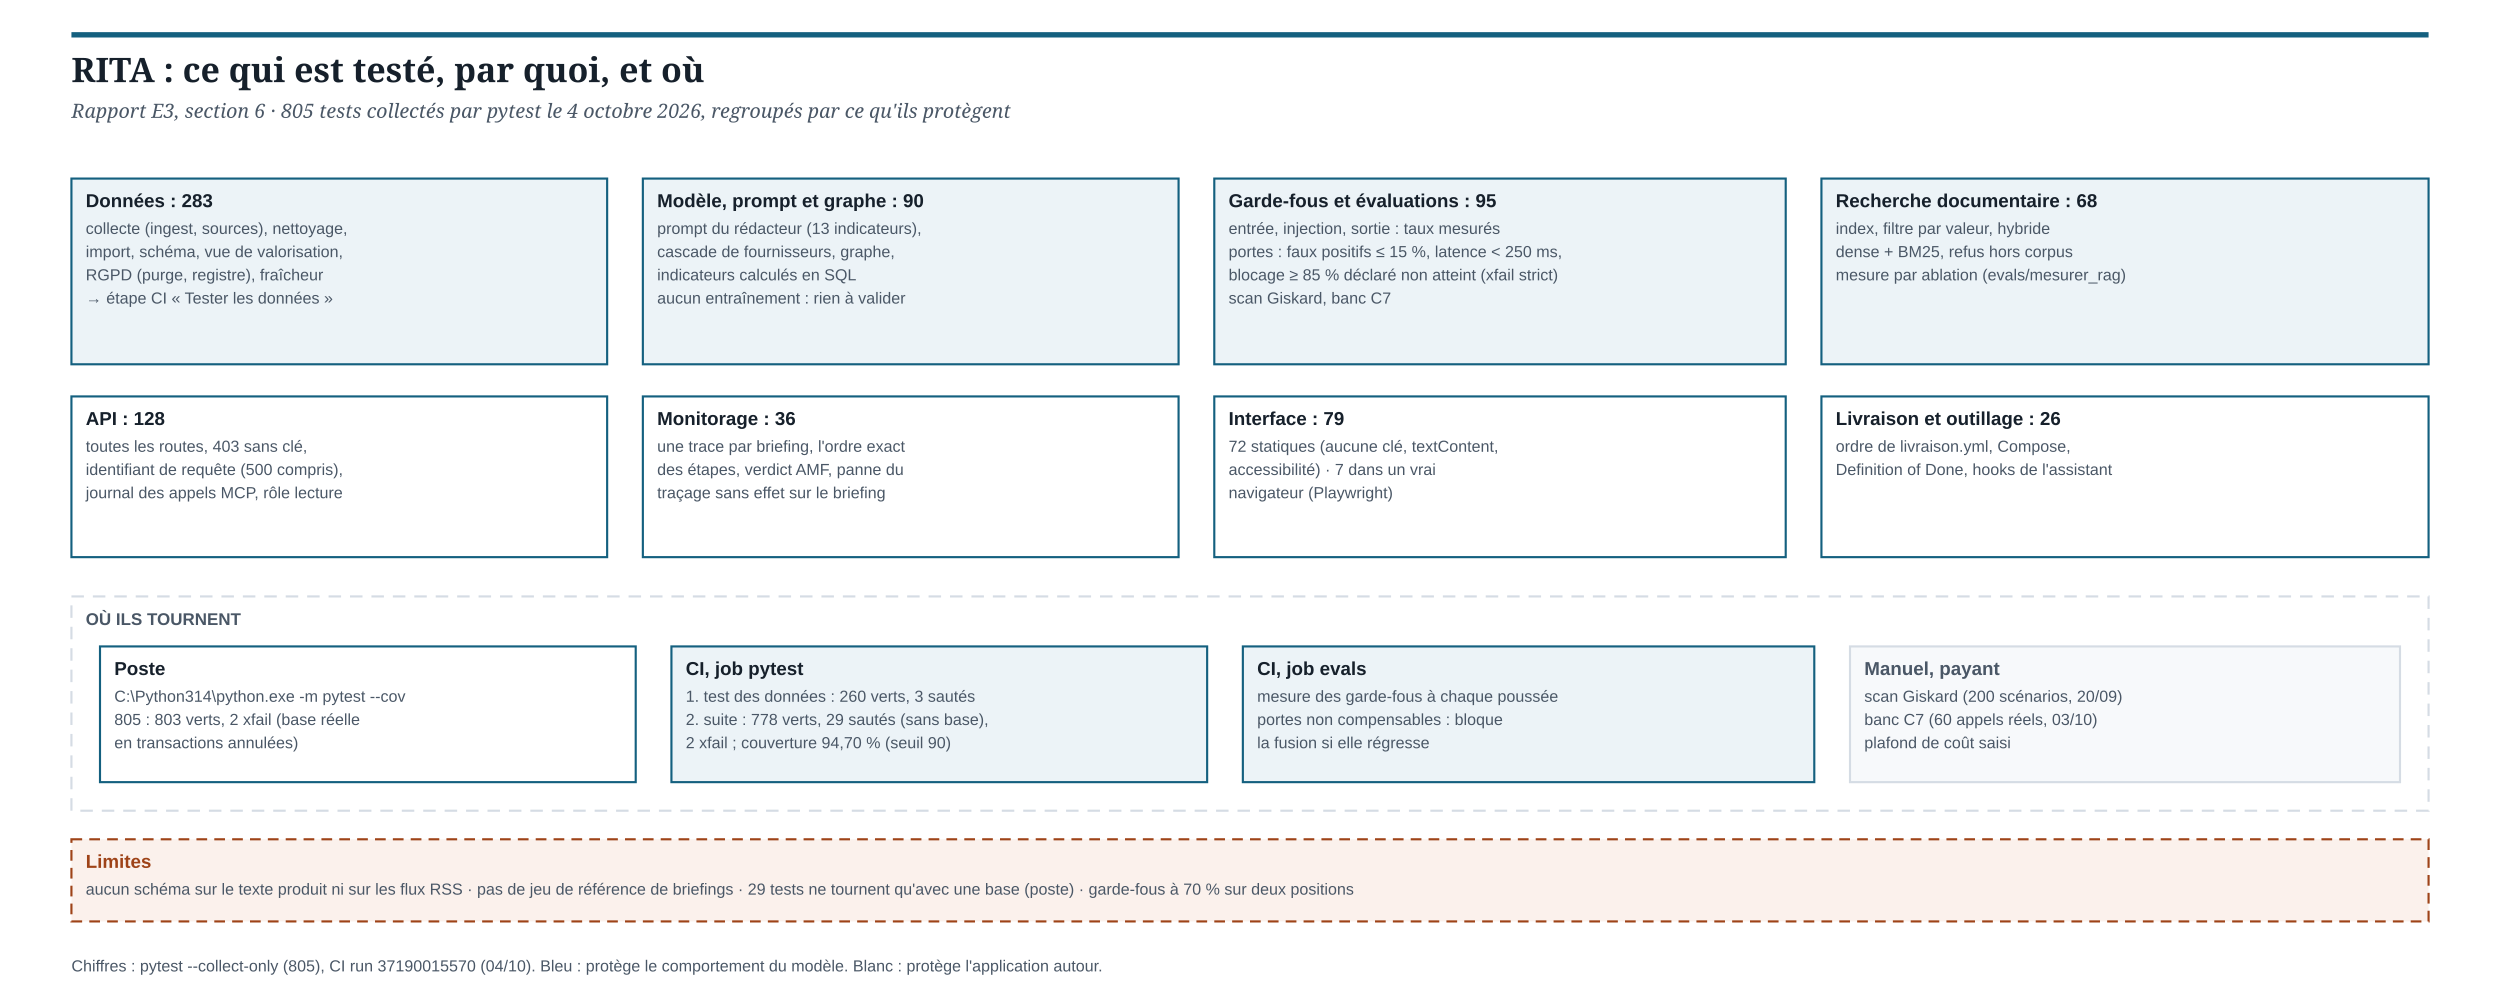
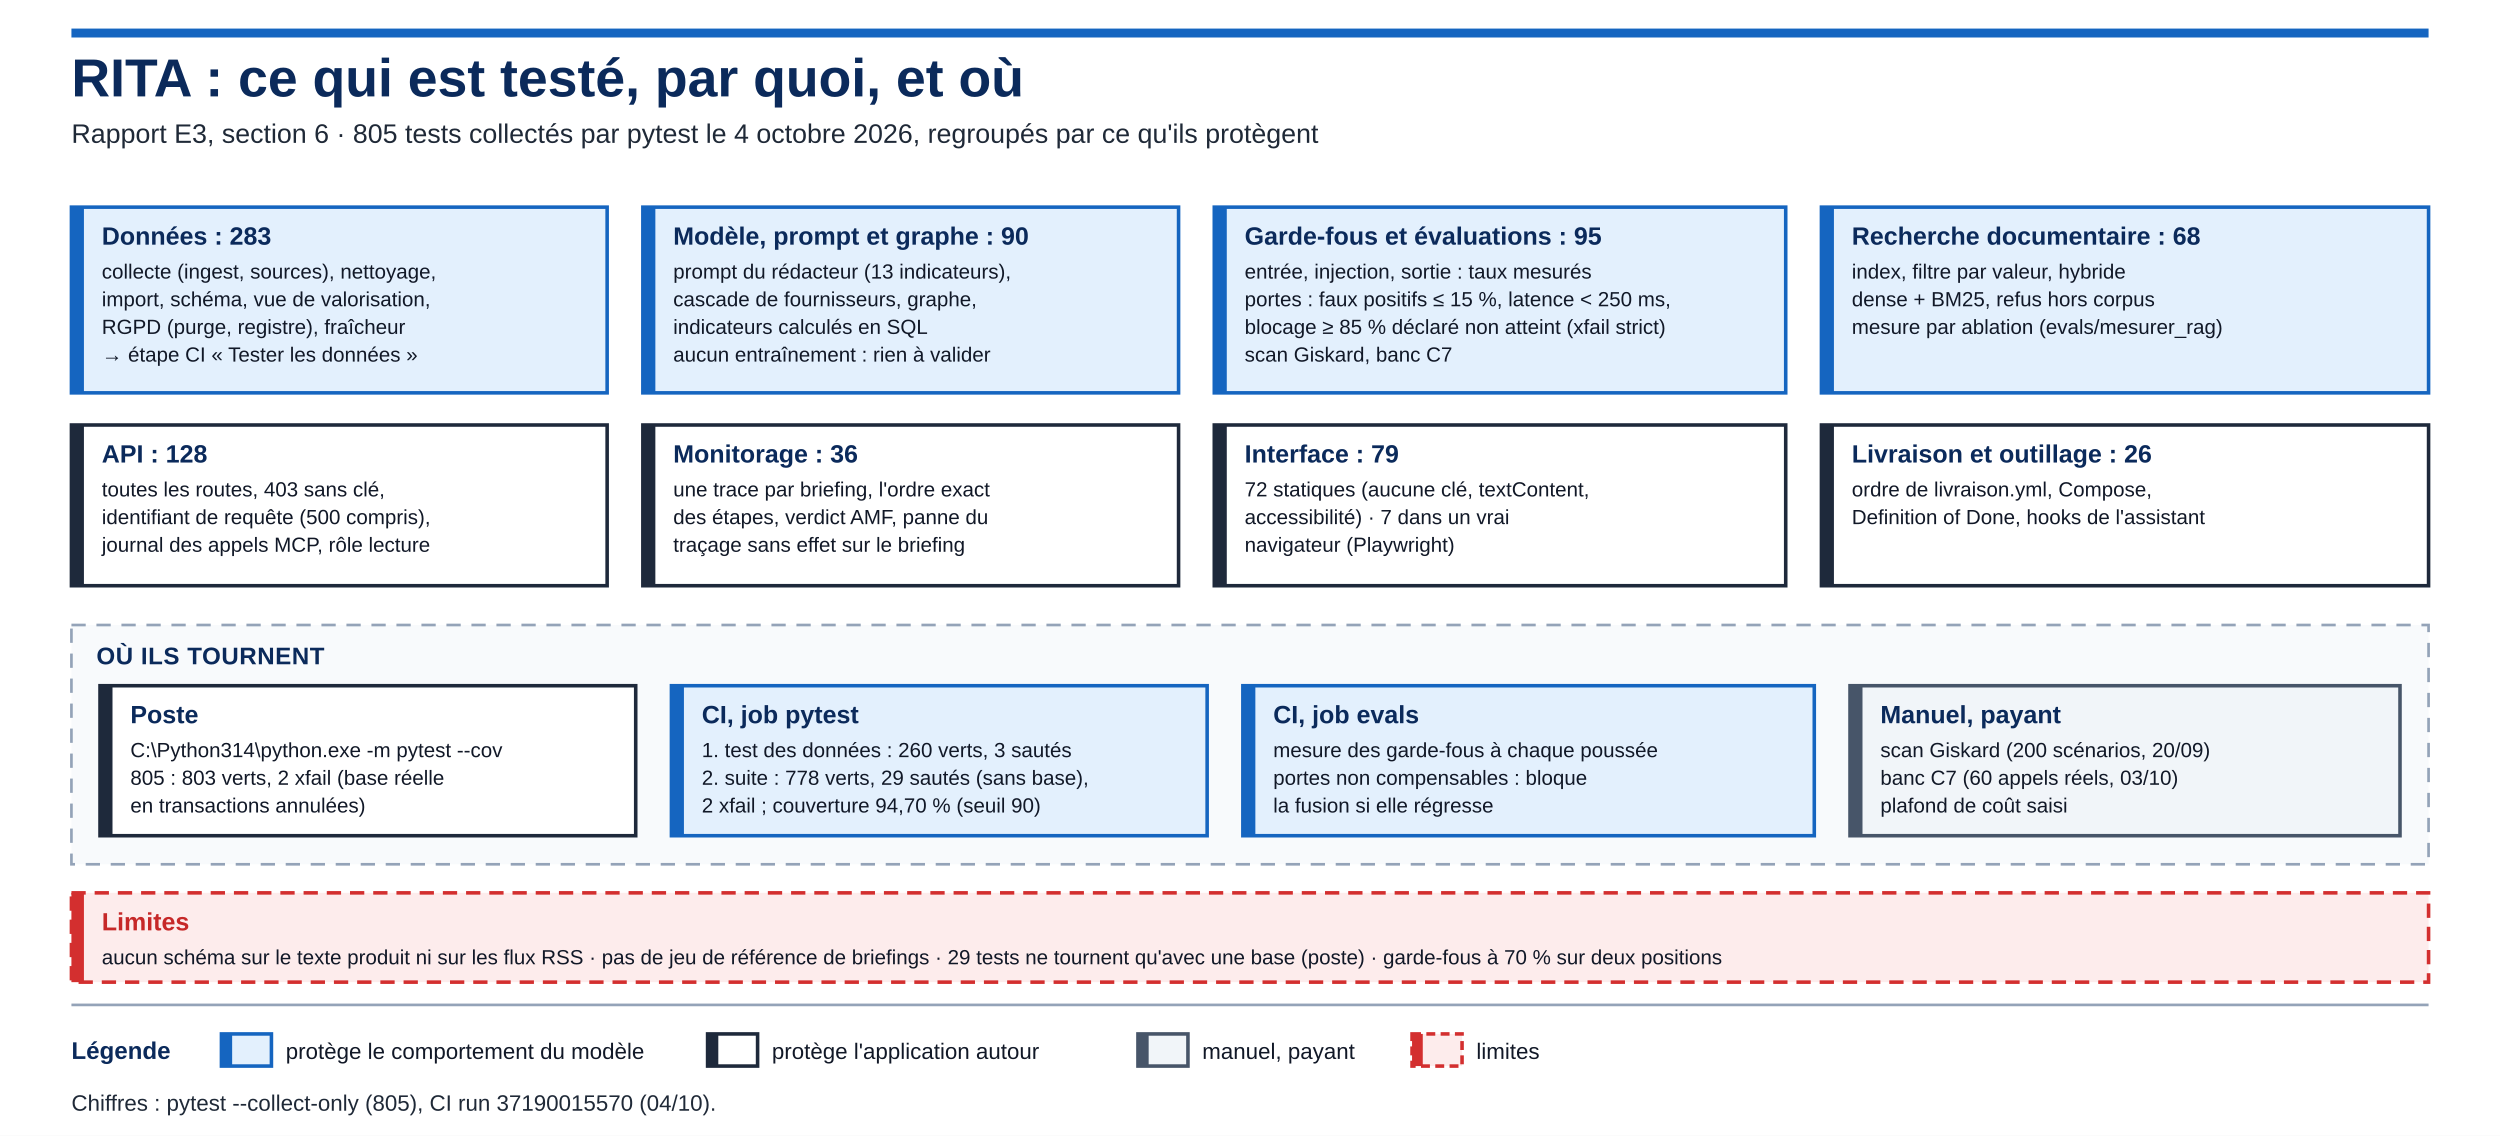
- <svg xmlns="http://www.w3.org/2000/svg" width="1400" height="560" viewBox="0 0 1400 560" font-family="Segoe UI,Calibri,Arial,sans-serif">
+ <svg xmlns="http://www.w3.org/2000/svg" width="1400" height="636" viewBox="0 0 1400 636" font-family="Segoe UI,Calibri,Arial,sans-serif">
  <defs>
-     <marker id="fl" markerWidth="10" markerHeight="8" refX="9" refY="4" orient="auto">
-       <polygon points="0 0,10 4,0 8" fill="#4A5766" />
+     <marker id="fl-flux" markerWidth="5" markerHeight="5" refX="4.2" refY="2.5" orient="auto" markerUnits="strokeWidth">
+       <polygon points="0 0,5 2.5,0 5" fill="#0B2A5B" />
+     </marker>
+     <marker id="fl-ecriture" markerWidth="5" markerHeight="5" refX="4.2" refY="2.5" orient="auto" markerUnits="strokeWidth">
+       <polygon points="0 0,5 2.5,0 5" fill="#1565C0" />
+     </marker>
+     <marker id="fl-lecture" markerWidth="5" markerHeight="5" refX="4.2" refY="2.5" orient="auto" markerUnits="strokeWidth">
+       <polygon points="0 0,5 2.5,0 5" fill="#15803D" />
+     </marker>
+     <marker id="fl-erreur" markerWidth="5" markerHeight="5" refX="4.2" refY="2.5" orient="auto" markerUnits="strokeWidth">
+       <polygon points="0 0,5 2.5,0 5" fill="#D32F2F" />
+     </marker>
+     <marker id="fl-manuel" markerWidth="5" markerHeight="5" refX="4.2" refY="2.5" orient="auto" markerUnits="strokeWidth">
+       <polygon points="0 0,5 2.5,0 5" fill="#64748B" />
+     </marker>
+     <marker id="fl-perso" markerWidth="5" markerHeight="5" refX="4.2" refY="2.5" orient="auto" markerUnits="strokeWidth">
+       <polygon points="0 0,5 2.5,0 5" fill="#A21CAF" />
    </marker>
  </defs>
-   <rect width="1400" height="560" fill="#FFFFFF" />
-   <rect x="40" y="18" width="1320" height="3" fill="#14607F" />
-   <text x="40" y="46" font-family="Georgia,serif" font-size="19" font-weight="600" fill="#16202B">RITA : ce qui est testé, par quoi, et où</text>
-   <text x="40" y="66" font-family="Georgia,serif" font-size="11" font-style="italic" fill="#4A5766">Rapport E3, section 6 · 805 tests collectés par pytest le 4 octobre 2026, regroupés par ce qu'ils protègent</text>
-   <rect x="40" y="100" width="300" height="104" fill="#ECF3F7" stroke="#14607F" stroke-width="1.2" />
-   <text x="48" y="116" font-size="10.5" font-weight="700" fill="#16202B">Données : 283</text>
-   <text x="48" y="131" font-size="9" fill="#4A5766">collecte (ingest, sources), nettoyage,</text>
-   <text x="48" y="144" font-size="9" fill="#4A5766">import, schéma, vue de valorisation,</text>
-   <text x="48" y="157" font-size="9" fill="#4A5766">RGPD (purge, registre), fraîcheur</text>
-   <text x="48" y="170" font-size="9" fill="#4A5766">→ étape CI « Tester les données »</text>
-   <rect x="360" y="100" width="300" height="104" fill="#ECF3F7" stroke="#14607F" stroke-width="1.2" />
-   <text x="368" y="116" font-size="10.5" font-weight="700" fill="#16202B">Modèle, prompt et graphe : 90</text>
-   <text x="368" y="131" font-size="9" fill="#4A5766">prompt du rédacteur (13 indicateurs),</text>
-   <text x="368" y="144" font-size="9" fill="#4A5766">cascade de fournisseurs, graphe,</text>
-   <text x="368" y="157" font-size="9" fill="#4A5766">indicateurs calculés en SQL</text>
-   <text x="368" y="170" font-size="9" fill="#4A5766">aucun entraînement : rien à valider</text>
-   <rect x="680" y="100" width="320" height="104" fill="#ECF3F7" stroke="#14607F" stroke-width="1.2" />
-   <text x="688" y="116" font-size="10.5" font-weight="700" fill="#16202B">Garde-fous et évaluations : 95</text>
-   <text x="688" y="131" font-size="9" fill="#4A5766">entrée, injection, sortie : taux mesurés</text>
-   <text x="688" y="144" font-size="9" fill="#4A5766">portes : faux positifs ≤ 15 %, latence &lt; 250 ms,</text>
-   <text x="688" y="157" font-size="9" fill="#4A5766">blocage ≥ 85 % déclaré non atteint (xfail strict)</text>
-   <text x="688" y="170" font-size="9" fill="#4A5766">scan Giskard, banc C7</text>
-   <rect x="1020" y="100" width="340" height="104" fill="#ECF3F7" stroke="#14607F" stroke-width="1.2" />
-   <text x="1028" y="116" font-size="10.5" font-weight="700" fill="#16202B">Recherche documentaire : 68</text>
-   <text x="1028" y="131" font-size="9" fill="#4A5766">index, filtre par valeur, hybride</text>
-   <text x="1028" y="144" font-size="9" fill="#4A5766">dense + BM25, refus hors corpus</text>
-   <text x="1028" y="157" font-size="9" fill="#4A5766">mesure par ablation (evals/mesurer_rag)</text>
-   <rect x="40" y="222" width="300" height="90" fill="#FFFFFF" stroke="#14607F" stroke-width="1.2" />
-   <text x="48" y="238" font-size="10.5" font-weight="700" fill="#16202B">API : 128</text>
-   <text x="48" y="253" font-size="9" fill="#4A5766">toutes les routes, 403 sans clé,</text>
-   <text x="48" y="266" font-size="9" fill="#4A5766">identifiant de requête (500 compris),</text>
-   <text x="48" y="279" font-size="9" fill="#4A5766">journal des appels MCP, rôle lecture</text>
-   <rect x="360" y="222" width="300" height="90" fill="#FFFFFF" stroke="#14607F" stroke-width="1.2" />
-   <text x="368" y="238" font-size="10.5" font-weight="700" fill="#16202B">Monitorage : 36</text>
-   <text x="368" y="253" font-size="9" fill="#4A5766">une trace par briefing, l'ordre exact</text>
-   <text x="368" y="266" font-size="9" fill="#4A5766">des étapes, verdict AMF, panne du</text>
-   <text x="368" y="279" font-size="9" fill="#4A5766">traçage sans effet sur le briefing</text>
-   <rect x="680" y="222" width="320" height="90" fill="#FFFFFF" stroke="#14607F" stroke-width="1.2" />
-   <text x="688" y="238" font-size="10.5" font-weight="700" fill="#16202B">Interface : 79</text>
-   <text x="688" y="253" font-size="9" fill="#4A5766">72 statiques (aucune clé, textContent,</text>
-   <text x="688" y="266" font-size="9" fill="#4A5766">accessibilité) · 7 dans un vrai</text>
-   <text x="688" y="279" font-size="9" fill="#4A5766">navigateur (Playwright)</text>
-   <rect x="1020" y="222" width="340" height="90" fill="#FFFFFF" stroke="#14607F" stroke-width="1.2" />
-   <text x="1028" y="238" font-size="10.5" font-weight="700" fill="#16202B">Livraison et outillage : 26</text>
-   <text x="1028" y="253" font-size="9" fill="#4A5766">ordre de livraison.yml, Compose,</text>
-   <text x="1028" y="266" font-size="9" fill="#4A5766">Definition of Done, hooks de l'assistant</text>
-   <rect x="40" y="334" width="1320" height="120" fill="none" stroke="#D5DCE4" stroke-width="1.2" stroke-dasharray="7,5" />
-   <text x="48" y="350" font-size="9.5" font-weight="700" fill="#4A5766">OÙ ILS TOURNENT</text>
-   <rect x="56" y="362" width="300" height="76" fill="#FFFFFF" stroke="#14607F" stroke-width="1.2" />
-   <text x="64" y="378" font-size="10.5" font-weight="700" fill="#16202B">Poste</text>
-   <text x="64" y="393" font-size="9" fill="#4A5766">C:\Python314\python.exe -m pytest --cov</text>
-   <text x="64" y="406" font-size="9" fill="#4A5766">805 : 803 verts, 2 xfail (base réelle</text>
-   <text x="64" y="419" font-size="9" fill="#4A5766">en transactions annulées)</text>
-   <rect x="376" y="362" width="300" height="76" fill="#ECF3F7" stroke="#14607F" stroke-width="1.2" />
-   <text x="384" y="378" font-size="10.5" font-weight="700" fill="#16202B">CI, job pytest</text>
-   <text x="384" y="393" font-size="9" fill="#4A5766">1. test des données : 260 verts, 3 sautés</text>
-   <text x="384" y="406" font-size="9" fill="#4A5766">2. suite : 778 verts, 29 sautés (sans base),</text>
-   <text x="384" y="419" font-size="9" fill="#4A5766">2 xfail ; couverture 94,70 % (seuil 90)</text>
-   <rect x="696" y="362" width="320" height="76" fill="#ECF3F7" stroke="#14607F" stroke-width="1.2" />
-   <text x="704" y="378" font-size="10.5" font-weight="700" fill="#16202B">CI, job evals</text>
-   <text x="704" y="393" font-size="9" fill="#4A5766">mesure des garde-fous à chaque poussée</text>
-   <text x="704" y="406" font-size="9" fill="#4A5766">portes non compensables : bloque</text>
-   <text x="704" y="419" font-size="9" fill="#4A5766">la fusion si elle régresse</text>
-   <rect x="1036" y="362" width="308" height="76" fill="#F7F9FB" stroke="#D5DCE4" stroke-width="1.2" />
-   <text x="1044" y="378" font-size="10.5" font-weight="700" fill="#4A5766">Manuel, payant</text>
-   <text x="1044" y="393" font-size="9" fill="#4A5766">scan Giskard (200 scénarios, 20/09)</text>
-   <text x="1044" y="406" font-size="9" fill="#4A5766">banc C7 (60 appels réels, 03/10)</text>
-   <text x="1044" y="419" font-size="9" fill="#4A5766">plafond de coût saisi</text>
-   <rect x="40" y="470" width="1320" height="46" fill="#FBF1EC" stroke="#9E4318" stroke-width="1.2" stroke-dasharray="6,4" />
-   <text x="48" y="486" font-size="10.5" font-weight="700" fill="#9E4318">Limites</text>
-   <text x="48" y="501" font-size="9" fill="#4A5766">aucun schéma sur le texte produit ni sur les flux RSS · pas de jeu de référence de briefings · 29 tests ne tournent qu'avec une base (poste) · garde-fous à 70 % sur deux positions</text>
-   <text x="40" y="544" font-size="9" fill="#4A5766">Chiffres : pytest --collect-only (805), CI run 37190015570 (04/10). Bleu : protège le comportement du modèle. Blanc : protège l'application autour.</text>
+   <rect width="1400" height="636" fill="#FFFFFF" />
+   <rect x="40" y="16" width="1320" height="5" fill="#1565C0" />
+   <text x="40" y="54" font-size="30" font-weight="700" fill="#0B2A5B">RITA : ce qui est testé, par quoi, et où</text>
+   <text x="40" y="80" font-size="15" fill="#1F2937">Rapport E3, section 6 · 805 tests collectés par pytest le 4 octobre 2026, regroupés par ce qu'ils protègent</text>
+   <g transform="translate(0,16)">
+     <rect x="40" y="334" width="1320" height="134" fill="#F8FAFC" stroke="#94A3B8" stroke-width="1.5" stroke-dasharray="8,6" />
+     <rect x="40" y="100" width="300" height="104" fill="#E3F0FD" stroke="#1565C0" stroke-width="2" />
+     <rect x="40" y="100" width="7" height="104" fill="#1565C0" />
+     <text x="57" y="121" font-size="14" font-weight="700" fill="#0B2A5B">Données : 283</text>
+     <text x="57" y="140.0" font-size="11.5" fill="#111827">collecte (ingest, sources), nettoyage,</text>
+     <text x="57" y="155.5" font-size="11.5" fill="#111827">import, schéma, vue de valorisation,</text>
+     <text x="57" y="171.0" font-size="11.5" fill="#111827">RGPD (purge, registre), fraîcheur</text>
+     <text x="57" y="186.5" font-size="11.5" fill="#111827">→ étape CI « Tester les données »</text>
+     <rect x="360" y="100" width="300" height="104" fill="#E3F0FD" stroke="#1565C0" stroke-width="2" />
+     <rect x="360" y="100" width="7" height="104" fill="#1565C0" />
+     <text x="377" y="121" font-size="14" font-weight="700" fill="#0B2A5B">Modèle, prompt et graphe : 90</text>
+     <text x="377" y="140.0" font-size="11.5" fill="#111827">prompt du rédacteur (13 indicateurs),</text>
+     <text x="377" y="155.5" font-size="11.5" fill="#111827">cascade de fournisseurs, graphe,</text>
+     <text x="377" y="171.0" font-size="11.5" fill="#111827">indicateurs calculés en SQL</text>
+     <text x="377" y="186.5" font-size="11.5" fill="#111827">aucun entraînement : rien à valider</text>
+     <rect x="680" y="100" width="320" height="104" fill="#E3F0FD" stroke="#1565C0" stroke-width="2" />
+     <rect x="680" y="100" width="7" height="104" fill="#1565C0" />
+     <text x="697" y="121" font-size="14" font-weight="700" fill="#0B2A5B">Garde-fous et évaluations : 95</text>
+     <text x="697" y="140.0" font-size="11.5" fill="#111827">entrée, injection, sortie : taux mesurés</text>
+     <text x="697" y="155.5" font-size="11.5" fill="#111827">portes : faux positifs ≤ 15 %, latence &lt; 250 ms,</text>
+     <text x="697" y="171.0" font-size="11.5" fill="#111827">blocage ≥ 85 % déclaré non atteint (xfail strict)</text>
+     <text x="697" y="186.5" font-size="11.5" fill="#111827">scan Giskard, banc C7</text>
+     <rect x="1020" y="100" width="340" height="104" fill="#E3F0FD" stroke="#1565C0" stroke-width="2" />
+     <rect x="1020" y="100" width="7" height="104" fill="#1565C0" />
+     <text x="1037" y="121" font-size="14" font-weight="700" fill="#0B2A5B">Recherche documentaire : 68</text>
+     <text x="1037" y="140.0" font-size="11.5" fill="#111827">index, filtre par valeur, hybride</text>
+     <text x="1037" y="155.5" font-size="11.5" fill="#111827">dense + BM25, refus hors corpus</text>
+     <text x="1037" y="171.0" font-size="11.5" fill="#111827">mesure par ablation (evals/mesurer_rag)</text>
+     <rect x="40" y="222" width="300" height="90" fill="#FFFFFF" stroke="#1E293B" stroke-width="2" />
+     <rect x="40" y="222" width="7" height="90" fill="#1E293B" />
+     <text x="57" y="243" font-size="14" font-weight="700" fill="#0B2A5B">API : 128</text>
+     <text x="57" y="262.0" font-size="11.5" fill="#111827">toutes les routes, 403 sans clé,</text>
+     <text x="57" y="277.5" font-size="11.5" fill="#111827">identifiant de requête (500 compris),</text>
+     <text x="57" y="293.0" font-size="11.5" fill="#111827">journal des appels MCP, rôle lecture</text>
+     <rect x="360" y="222" width="300" height="90" fill="#FFFFFF" stroke="#1E293B" stroke-width="2" />
+     <rect x="360" y="222" width="7" height="90" fill="#1E293B" />
+     <text x="377" y="243" font-size="14" font-weight="700" fill="#0B2A5B">Monitorage : 36</text>
+     <text x="377" y="262.0" font-size="11.5" fill="#111827">une trace par briefing, l'ordre exact</text>
+     <text x="377" y="277.5" font-size="11.5" fill="#111827">des étapes, verdict AMF, panne du</text>
+     <text x="377" y="293.0" font-size="11.5" fill="#111827">traçage sans effet sur le briefing</text>
+     <rect x="680" y="222" width="320" height="90" fill="#FFFFFF" stroke="#1E293B" stroke-width="2" />
+     <rect x="680" y="222" width="7" height="90" fill="#1E293B" />
+     <text x="697" y="243" font-size="14" font-weight="700" fill="#0B2A5B">Interface : 79</text>
+     <text x="697" y="262.0" font-size="11.5" fill="#111827">72 statiques (aucune clé, textContent,</text>
+     <text x="697" y="277.5" font-size="11.5" fill="#111827">accessibilité) · 7 dans un vrai</text>
+     <text x="697" y="293.0" font-size="11.5" fill="#111827">navigateur (Playwright)</text>
+     <rect x="1020" y="222" width="340" height="90" fill="#FFFFFF" stroke="#1E293B" stroke-width="2" />
+     <rect x="1020" y="222" width="7" height="90" fill="#1E293B" />
+     <text x="1037" y="243" font-size="14" font-weight="700" fill="#0B2A5B">Livraison et outillage : 26</text>
+     <text x="1037" y="262.0" font-size="11.5" fill="#111827">ordre de livraison.yml, Compose,</text>
+     <text x="1037" y="277.5" font-size="11.5" fill="#111827">Definition of Done, hooks de l'assistant</text>
+     <rect x="56" y="368" width="300" height="84" fill="#FFFFFF" stroke="#1E293B" stroke-width="2" />
+     <rect x="56" y="368" width="7" height="84" fill="#1E293B" />
+     <text x="73" y="389" font-size="14" font-weight="700" fill="#0B2A5B">Poste</text>
+     <text x="73" y="408.0" font-size="11.5" fill="#111827">C:\Python314\python.exe -m pytest --cov</text>
+     <text x="73" y="423.5" font-size="11.5" fill="#111827">805 : 803 verts, 2 xfail (base réelle</text>
+     <text x="73" y="439.0" font-size="11.5" fill="#111827">en transactions annulées)</text>
+     <rect x="376" y="368" width="300" height="84" fill="#E3F0FD" stroke="#1565C0" stroke-width="2" />
+     <rect x="376" y="368" width="7" height="84" fill="#1565C0" />
+     <text x="393" y="389" font-size="14" font-weight="700" fill="#0B2A5B">CI, job pytest</text>
+     <text x="393" y="408.0" font-size="11.5" fill="#111827">1. test des données : 260 verts, 3 sautés</text>
+     <text x="393" y="423.5" font-size="11.5" fill="#111827">2. suite : 778 verts, 29 sautés (sans base),</text>
+     <text x="393" y="439.0" font-size="11.5" fill="#111827">2 xfail ; couverture 94,70 % (seuil 90)</text>
+     <rect x="696" y="368" width="320" height="84" fill="#E3F0FD" stroke="#1565C0" stroke-width="2" />
+     <rect x="696" y="368" width="7" height="84" fill="#1565C0" />
+     <text x="713" y="389" font-size="14" font-weight="700" fill="#0B2A5B">CI, job evals</text>
+     <text x="713" y="408.0" font-size="11.5" fill="#111827">mesure des garde-fous à chaque poussée</text>
+     <text x="713" y="423.5" font-size="11.5" fill="#111827">portes non compensables : bloque</text>
+     <text x="713" y="439.0" font-size="11.5" fill="#111827">la fusion si elle régresse</text>
+     <rect x="1036" y="368" width="308" height="84" fill="#F1F5F9" stroke="#475569" stroke-width="2" />
+     <rect x="1036" y="368" width="7" height="84" fill="#475569" />
+     <text x="1053" y="389" font-size="14" font-weight="700" fill="#0B2A5B">Manuel, payant</text>
+     <text x="1053" y="408.0" font-size="11.5" fill="#111827">scan Giskard (200 scénarios, 20/09)</text>
+     <text x="1053" y="423.5" font-size="11.5" fill="#111827">banc C7 (60 appels réels, 03/10)</text>
+     <text x="1053" y="439.0" font-size="11.5" fill="#111827">plafond de coût saisi</text>
+     <rect x="40" y="484" width="1320" height="50" fill="#FDECEC" stroke="#D32F2F" stroke-width="2" stroke-dasharray="8,5" />
+     <rect x="40" y="484" width="7" height="50" fill="#D32F2F" />
+     <text x="57" y="505" font-size="14" font-weight="700" fill="#C62828">Limites</text>
+     <text x="57" y="524.0" font-size="11.5" fill="#111827">aucun schéma sur le texte produit ni sur les flux RSS · pas de jeu de référence de briefings · 29 tests ne tournent qu'avec une base (poste) · garde-fous à 70 % sur deux positions</text>
+     <text x="54" y="356" font-size="13.5" font-weight="700" fill="#0B2A5B" letter-spacing="0.3" stroke="#F8FAFC" stroke-width="5" paint-order="stroke">OÙ ILS TOURNENT</text>
+     <rect x="40" y="546" width="1320" height="1.5" fill="#94A3B8" />
+     <text x="40" y="577" font-size="13.5" font-weight="700" fill="#0B2A5B">Légende</text>
+     <rect x="124.0" y="563" width="28" height="18" fill="#E3F0FD" stroke="#1565C0" stroke-width="2" />
+     <rect x="124.0" y="563" width="6" height="18" fill="#1565C0" />
+     <text x="160.0" y="577" font-size="12.5" fill="#111827">protège le comportement du modèle</text>
+     <rect x="396.25" y="563" width="28" height="18" fill="#FFFFFF" stroke="#1E293B" stroke-width="2" />
+     <rect x="396.25" y="563" width="6" height="18" fill="#1E293B" />
+     <text x="432.25" y="577" font-size="12.5" fill="#111827">protège l'application autour</text>
+     <rect x="637.25" y="563" width="28" height="18" fill="#F1F5F9" stroke="#475569" stroke-width="2" />
+     <rect x="637.25" y="563" width="6" height="18" fill="#475569" />
+     <text x="673.25" y="577" font-size="12.5" fill="#111827">manuel, payant</text>
+     <rect x="790.75" y="563" width="28" height="18" fill="#FDECEC" stroke="#D32F2F" stroke-width="2" stroke-dasharray="5,3" />
+     <rect x="790.75" y="563" width="6" height="18" fill="#D32F2F" />
+     <text x="826.75" y="577" font-size="12.5" fill="#111827">limites</text>
+     <text x="40" y="606" font-size="12.5" fill="#1F2937">Chiffres : pytest --collect-only (805), CI run 37190015570 (04/10).</text>
+   </g>
</svg>
